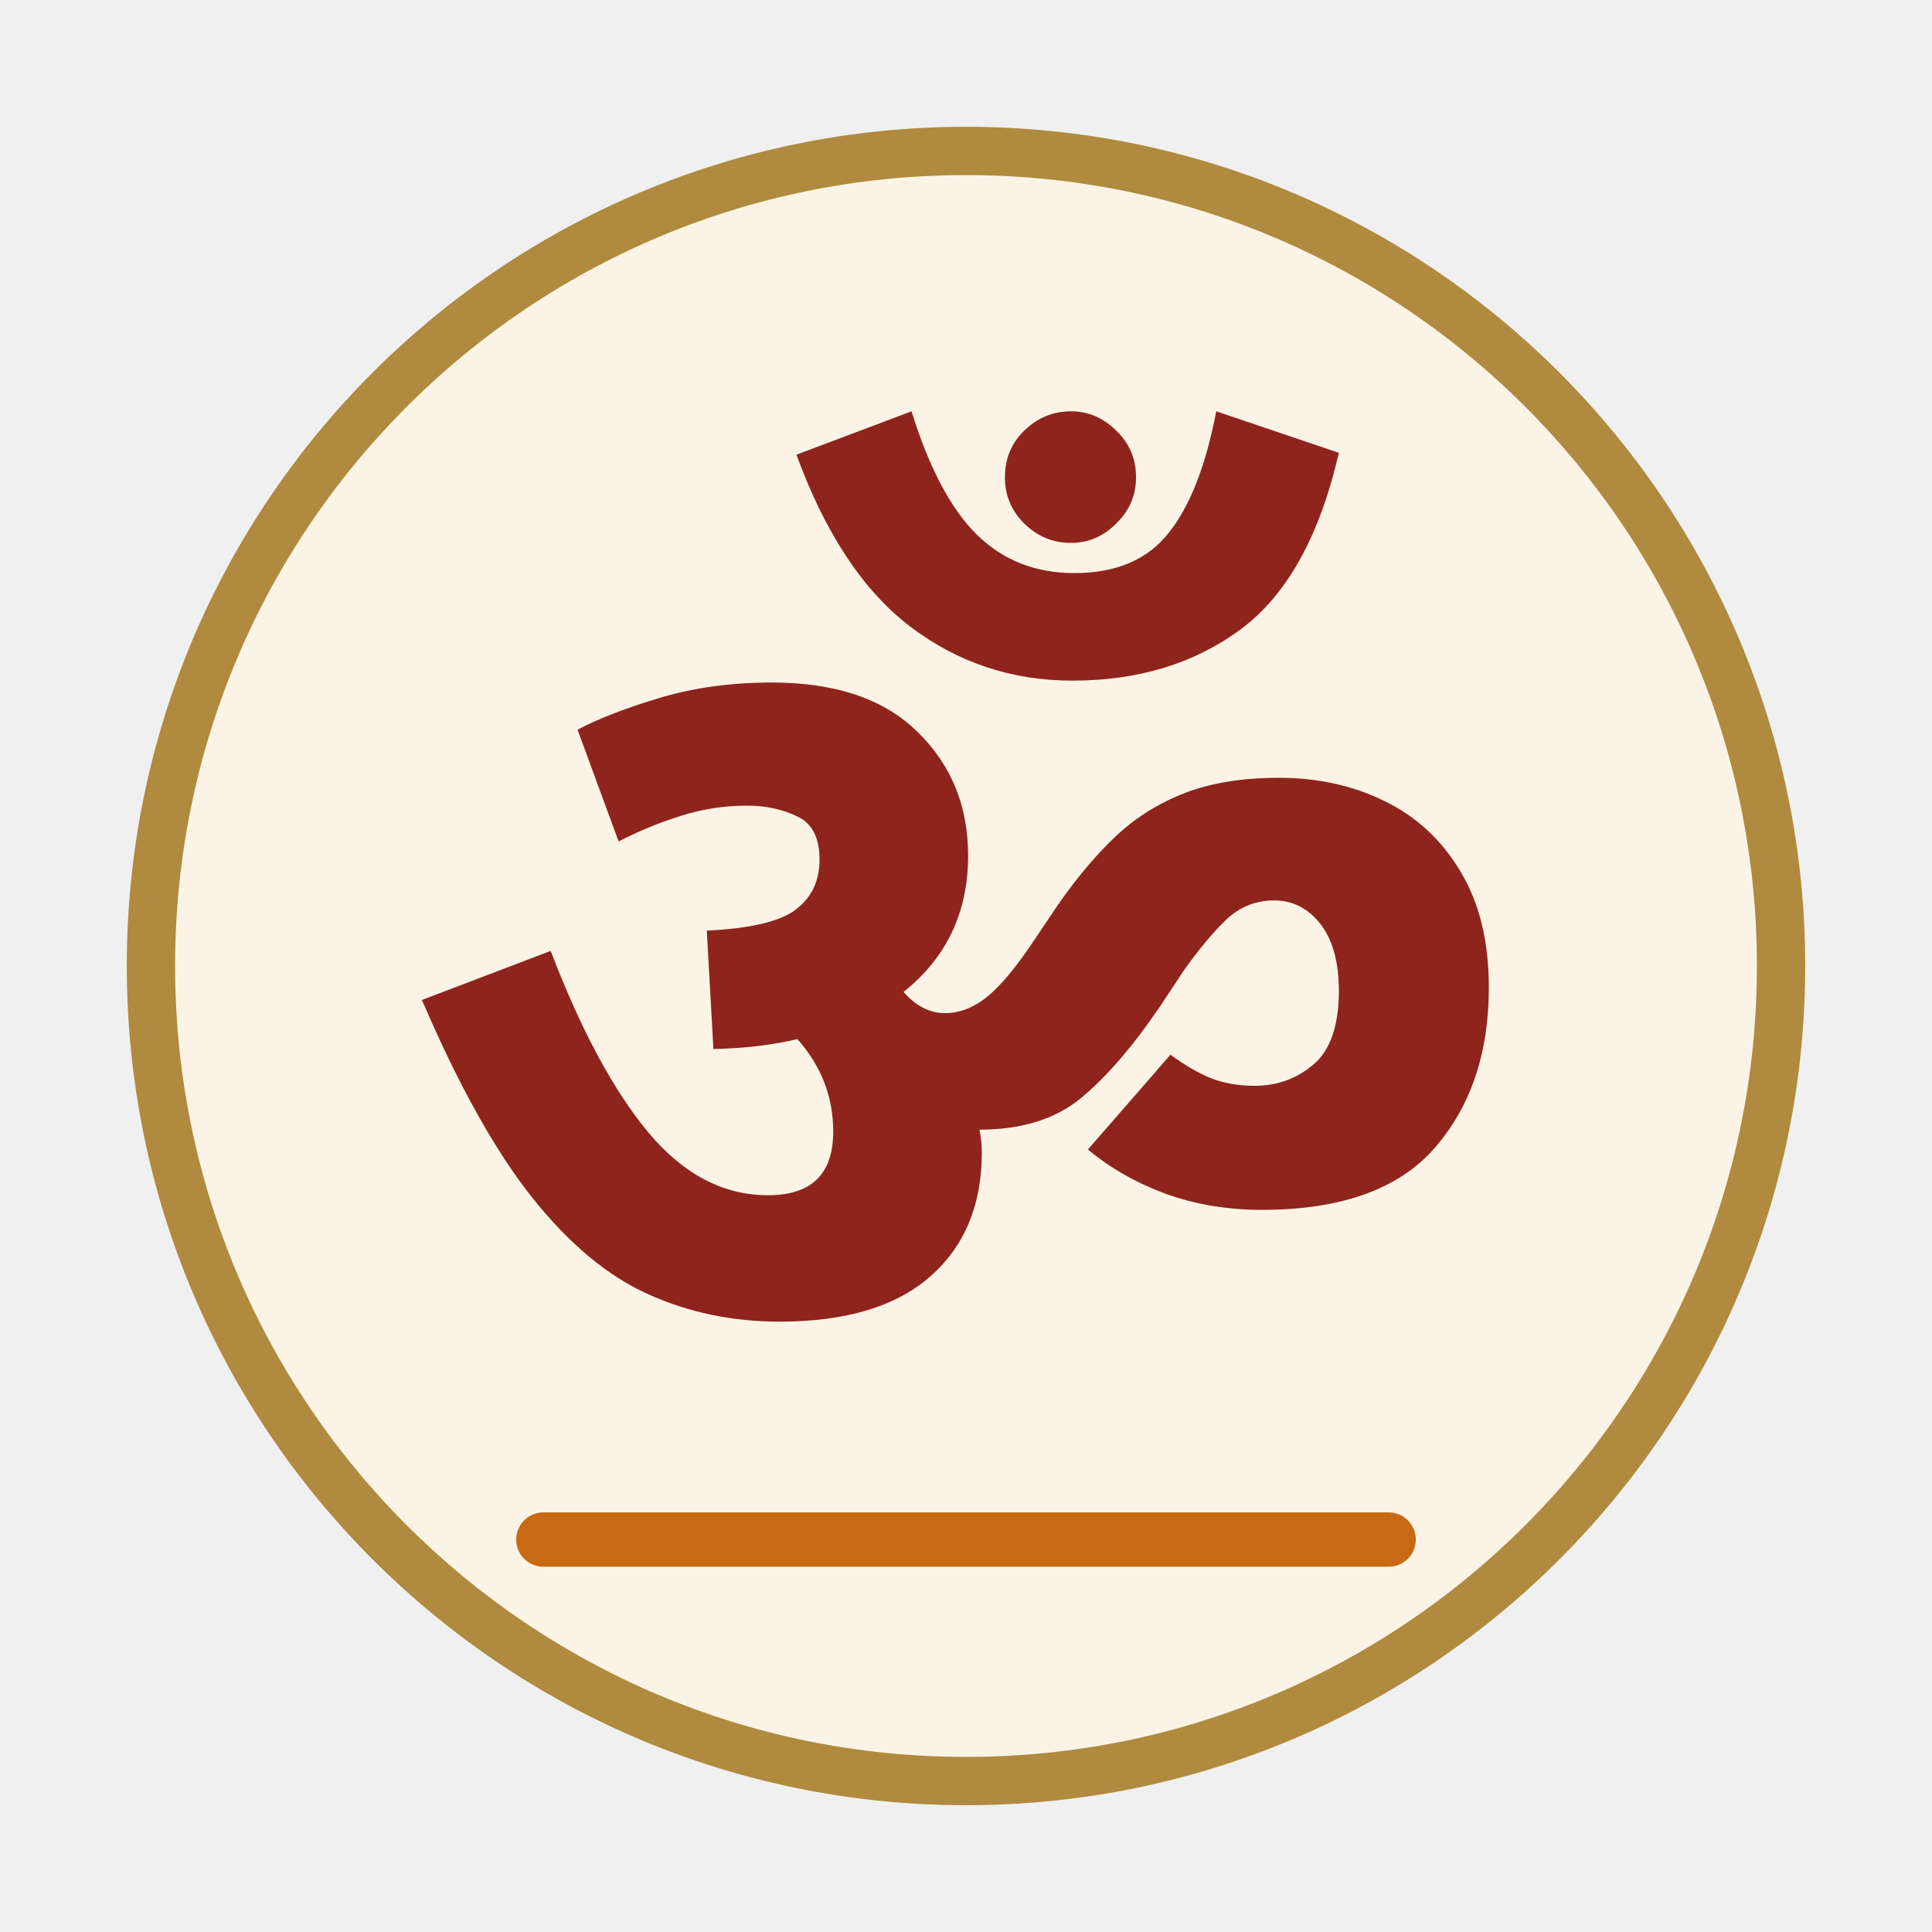
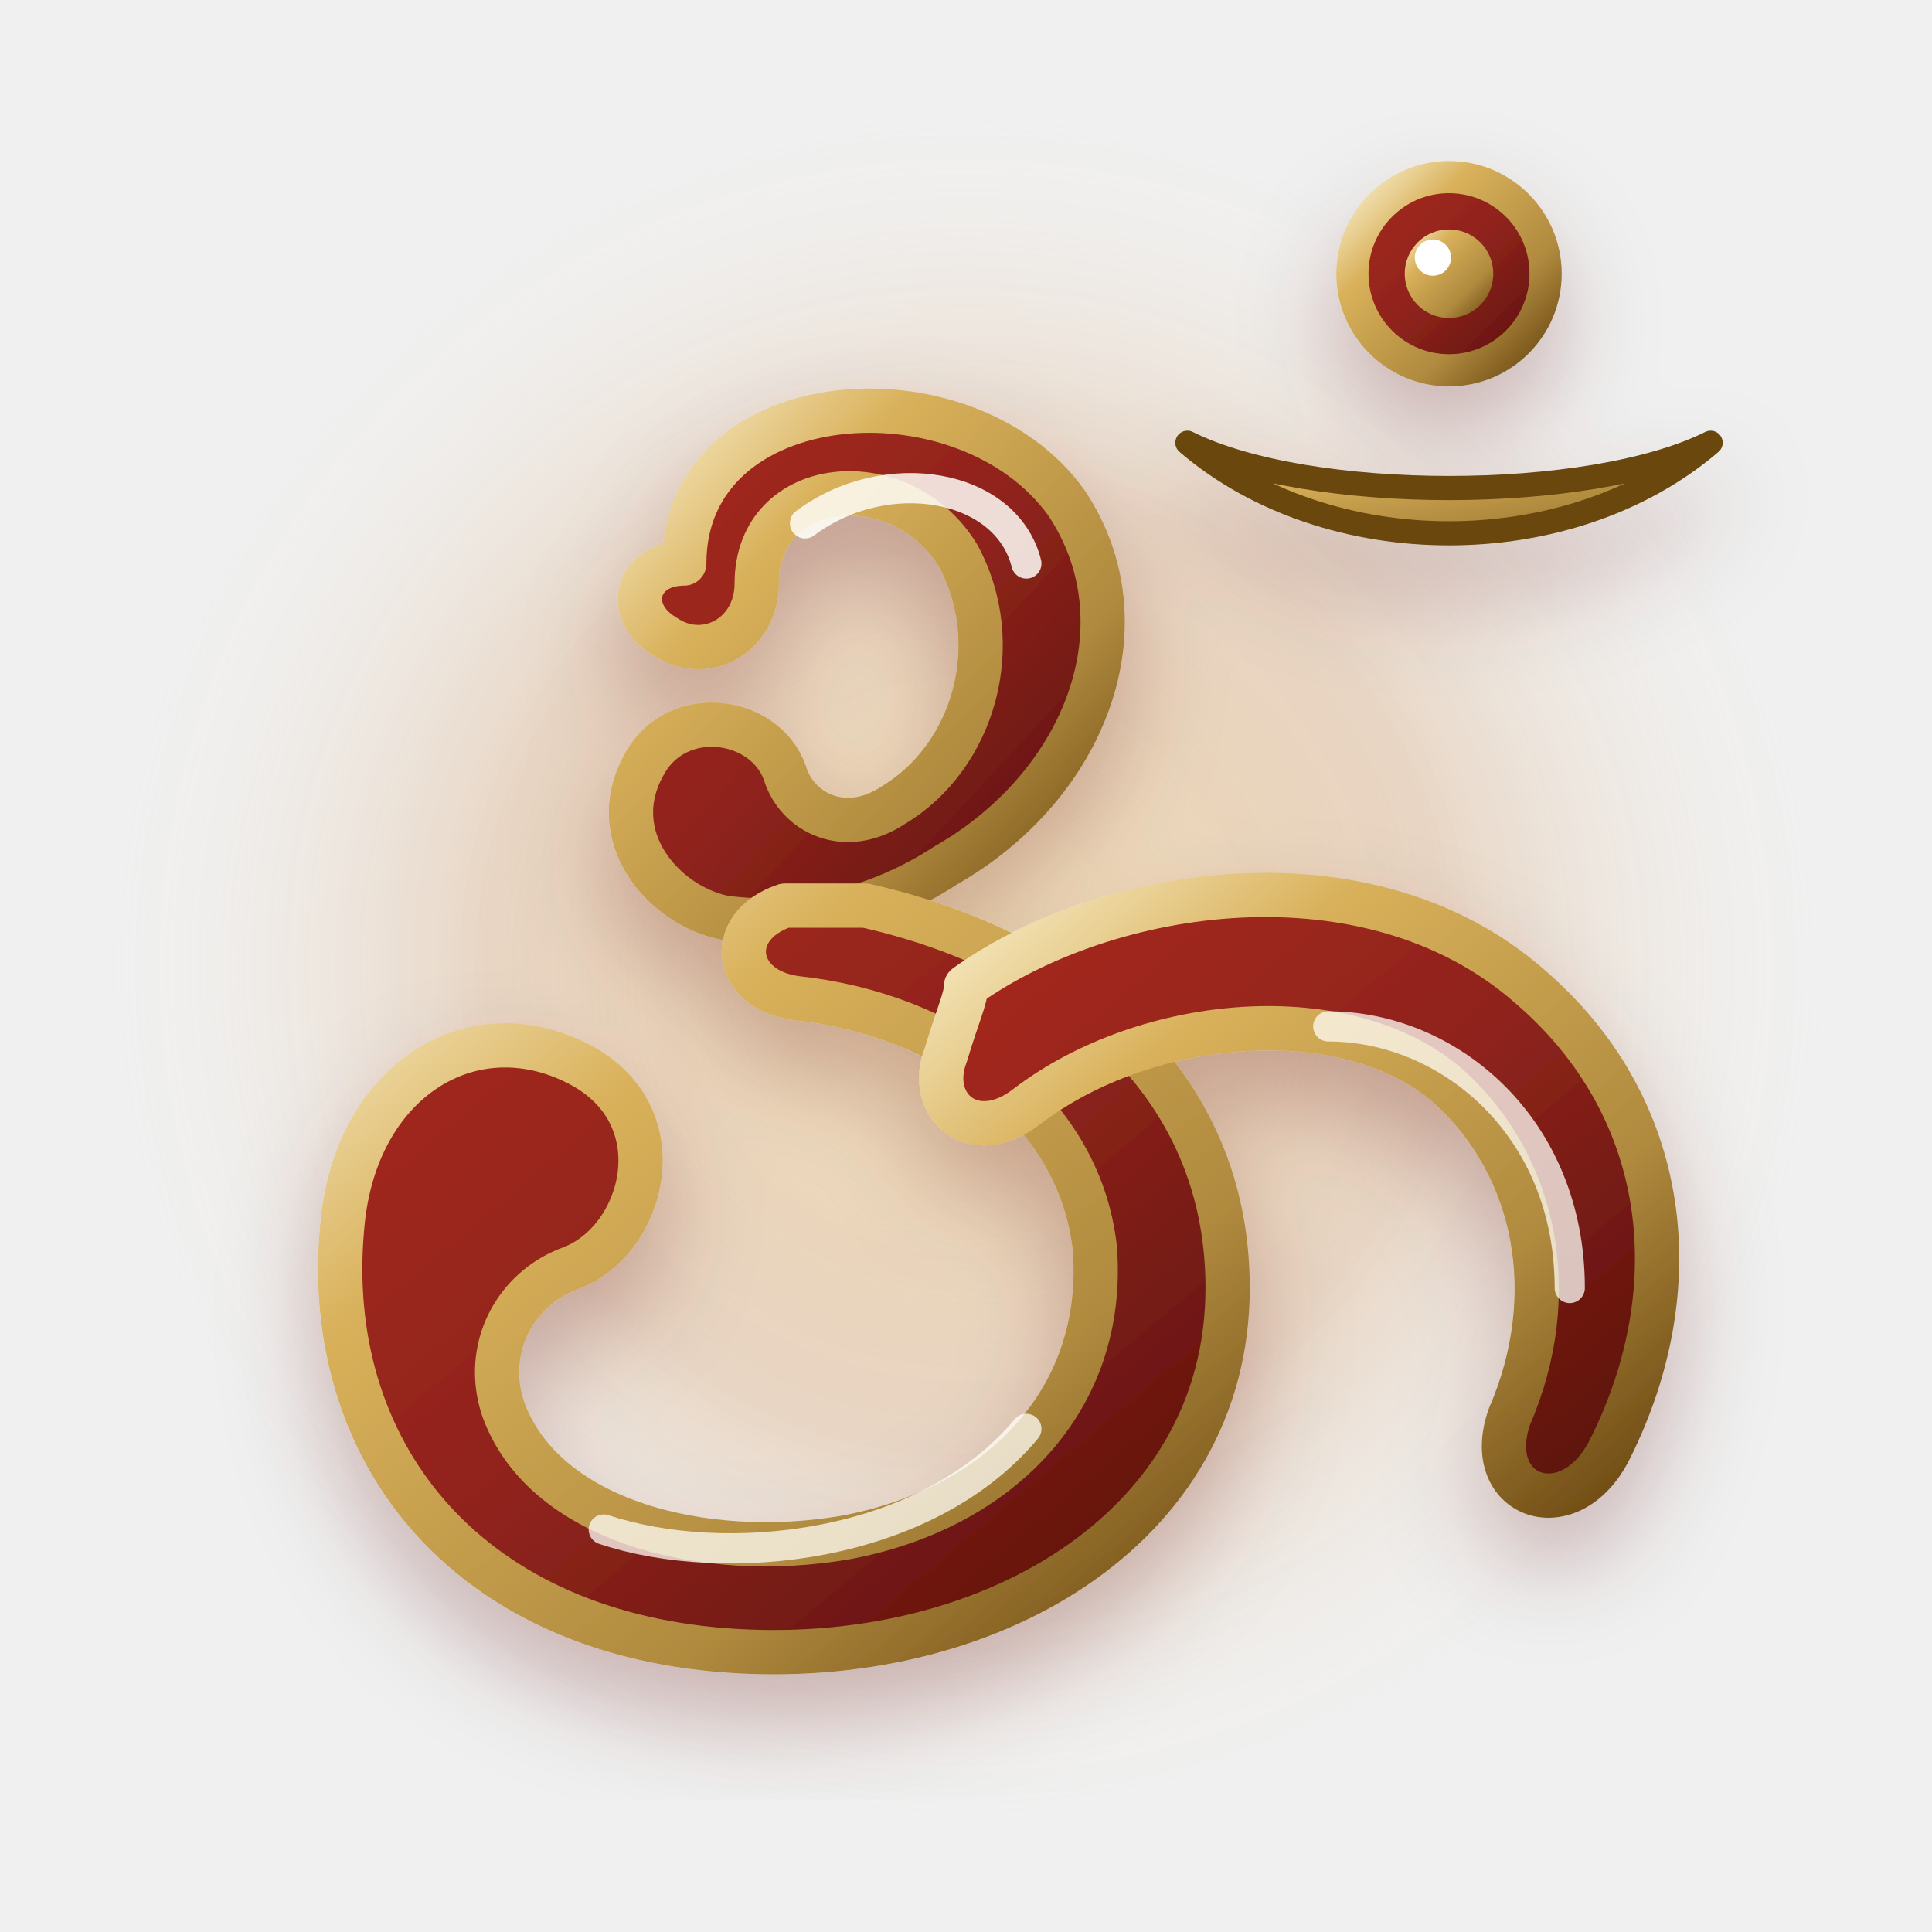
- <svg xmlns="http://www.w3.org/2000/svg" viewBox="0 0 64 64" role="img" aria-labelledby="title desc">
-   <circle cx="32" cy="32" r="27" fill="#FBF4E6" stroke="#B08A3E" stroke-width="1.6" />
-   <text x="32" y="46" text-anchor="middle" font-family="Noto Sans Devanagari, Noto Serif Devanagari, sans-serif" font-size="37" font-weight="700" fill="#8F241C">ॐ</text>
-   <path d="M18 51H46" stroke="#C86A12" stroke-width="1.8" stroke-linecap="round" />
+ <svg xmlns="http://www.w3.org/2000/svg" viewBox="0 0 48 48" width="48" height="48" fill="none" xml:space="preserve">
+   <defs>
+     <linearGradient id="omGold" x1="0%" y1="0%" x2="100%" y2="100%">
+       <stop offset="0%" stop-color="#FAF0CE" />
+       <stop offset="28%" stop-color="#D9B15B" />
+       <stop offset="70%" stop-color="#B08A3E" />
+       <stop offset="100%" stop-color="#694611" />
+     </linearGradient>
+     <linearGradient id="omCrimson" x1="0%" y1="0%" x2="100%" y2="100%">
+       <stop offset="0%" stop-color="#A8261C" />
+       <stop offset="50%" stop-color="#8F241C" />
+       <stop offset="100%" stop-color="#550E09" />
+     </linearGradient>
+     <radialGradient id="omAura" cx="50%" cy="50%" r="50%">
+       <stop offset="0%" stop-color="#FFDE8A" stop-opacity="0.45" />
+       <stop offset="55%" stop-color="#C86A12" stop-opacity="0.2" />
+       <stop offset="100%" stop-color="#FBF4E6" stop-opacity="0" />
+     </radialGradient>
+     <filter id="omShadow" x="-10%" y="-10%" width="120%" height="120%">
+       <feDropShadow dx="0" dy="1.2" stdDeviation="1.2" flood-color="#550E09" flood-opacity="0.25" />
+     </filter>
+   </defs>
+   <circle cx="24" cy="24" r="22" fill="url(#omAura)" />
+   <g id="sacredOmkaraBody" filter="url(#omShadow)">
+     <path d="         M 17,14         C 17,9.5 24,9 26.5,12.5         C 28.5,15.5 27,19.5 23.5,21.5         C 21.5,22.8 19.5,23 18,22.8         C 16.5,22.5 15,20.8 16,19         C 16.8,17.5 19,17.8 19.5,19.2         C 19.8,20.2 21,20.8 22.2,20         C 24.2,18.8 25,16 23.8,13.8         C 22.4,11.5 18.8,11.8 18.8,14.5         C 18.8,15.8 17.5,16.5 16.5,15.8         C 15.5,15.2 15.8,14 17,14         Z       " fill="url(#omCrimson)" stroke="url(#omGold)" stroke-width="1.1" stroke-linejoin="round" />
+     <path d="         M 21.5,22.5         C 26,23.5 30.5,26.5 30.5,32         C 30.5,38 24.5,41.5 18,41         C 11.5,40.5 8,36 8.5,30.5         C 8.8,26.8 11.8,25 14.5,26.5         C 16.8,27.8 16,30.8 14.2,31.5         C 12.8,32 12,33.5 12.5,35         C 13.5,37.8 17.5,38.8 21,38.2         C 24.8,37.5 27.5,34.8 27.2,31         C 26.8,27.5 23.5,25.2 19.8,24.8         C 18.2,24.6 18,23 19.5,22.5         L 21.5,22.5         Z       " fill="url(#omCrimson)" stroke="url(#omGold)" stroke-width="1.1" stroke-linejoin="round" />
+     <path d="         M 24,24.5         C 27.5,22 34,21 38,24.5         C 41.5,27.5 42,32 40,36         C 39,38 36.8,37.2 37.5,35.2         C 38.8,32.2 38.2,29 36,27         C 33.5,24.8 28.5,25.2 25.5,27.5         C 24.2,28.5 23,27.5 23.5,26.2         C 23.8,25.2 24,24.8 24,24.5         Z       " fill="url(#omCrimson)" stroke="url(#omGold)" stroke-width="1.1" stroke-linejoin="round" />
+     <path d="M 20,13 C 22,11.5 25,12 25.5,14" stroke="#FFFDF7" stroke-width="0.75" stroke-linecap="round" fill="none" opacity="0.85" />
+     <path d="M 15,38 C 18,39 23,38.5 25.5,35.5" stroke="#FFFDF7" stroke-width="0.75" stroke-linecap="round" fill="none" opacity="0.75" />
+     <path d="M 33,25.5 C 36,25.5 39,28 39,32" stroke="#FFFDF7" stroke-width="0.75" stroke-linecap="round" fill="none" opacity="0.75" />
+     <path d="M 29.5,11 C 33,14 39,14 42.5,11 C 39.5,12.5 32.5,12.5 29.5,11 Z" fill="url(#omGold)" stroke="#694611" stroke-width="0.6" stroke-linejoin="round" />
+     <circle cx="36" cy="6.8" r="2.4" fill="url(#omCrimson)" stroke="url(#omGold)" stroke-width="0.8" />
+     <circle cx="36" cy="6.8" r="1.1" fill="url(#omGold)" />
+     <circle cx="35.6" cy="6.4" r="0.45" fill="#FFFFFF" />
+   </g>
</svg>
